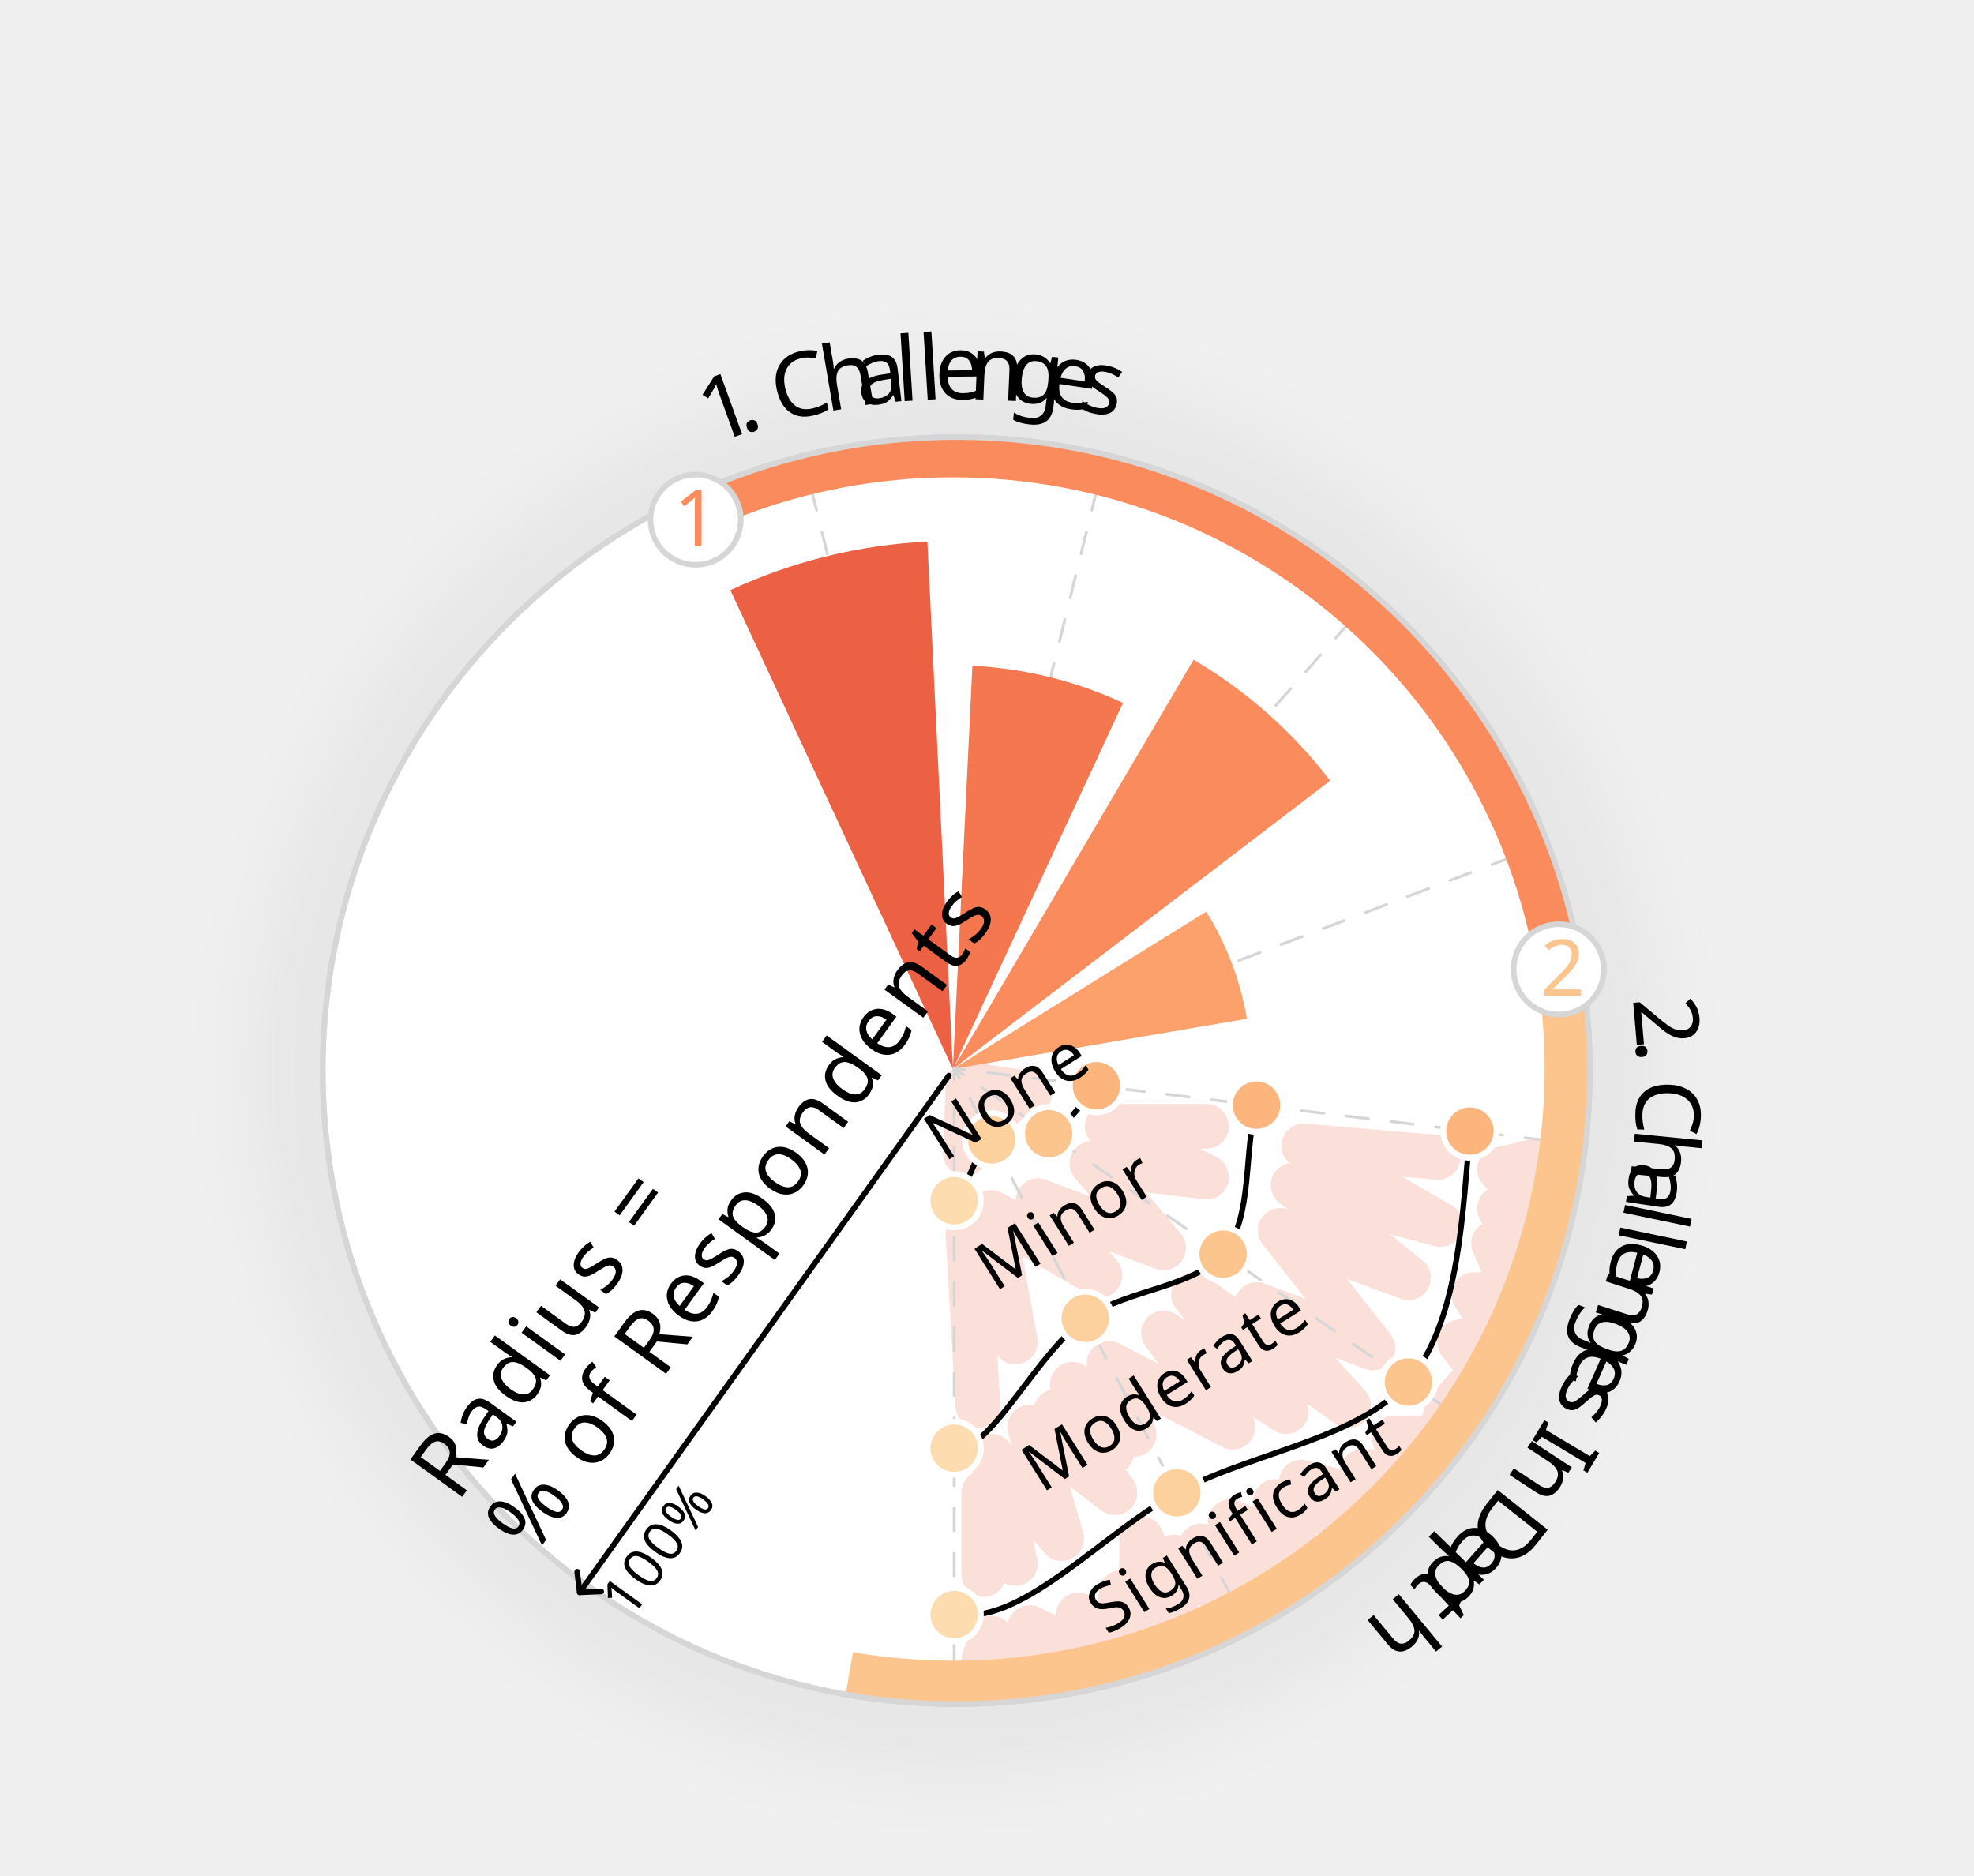
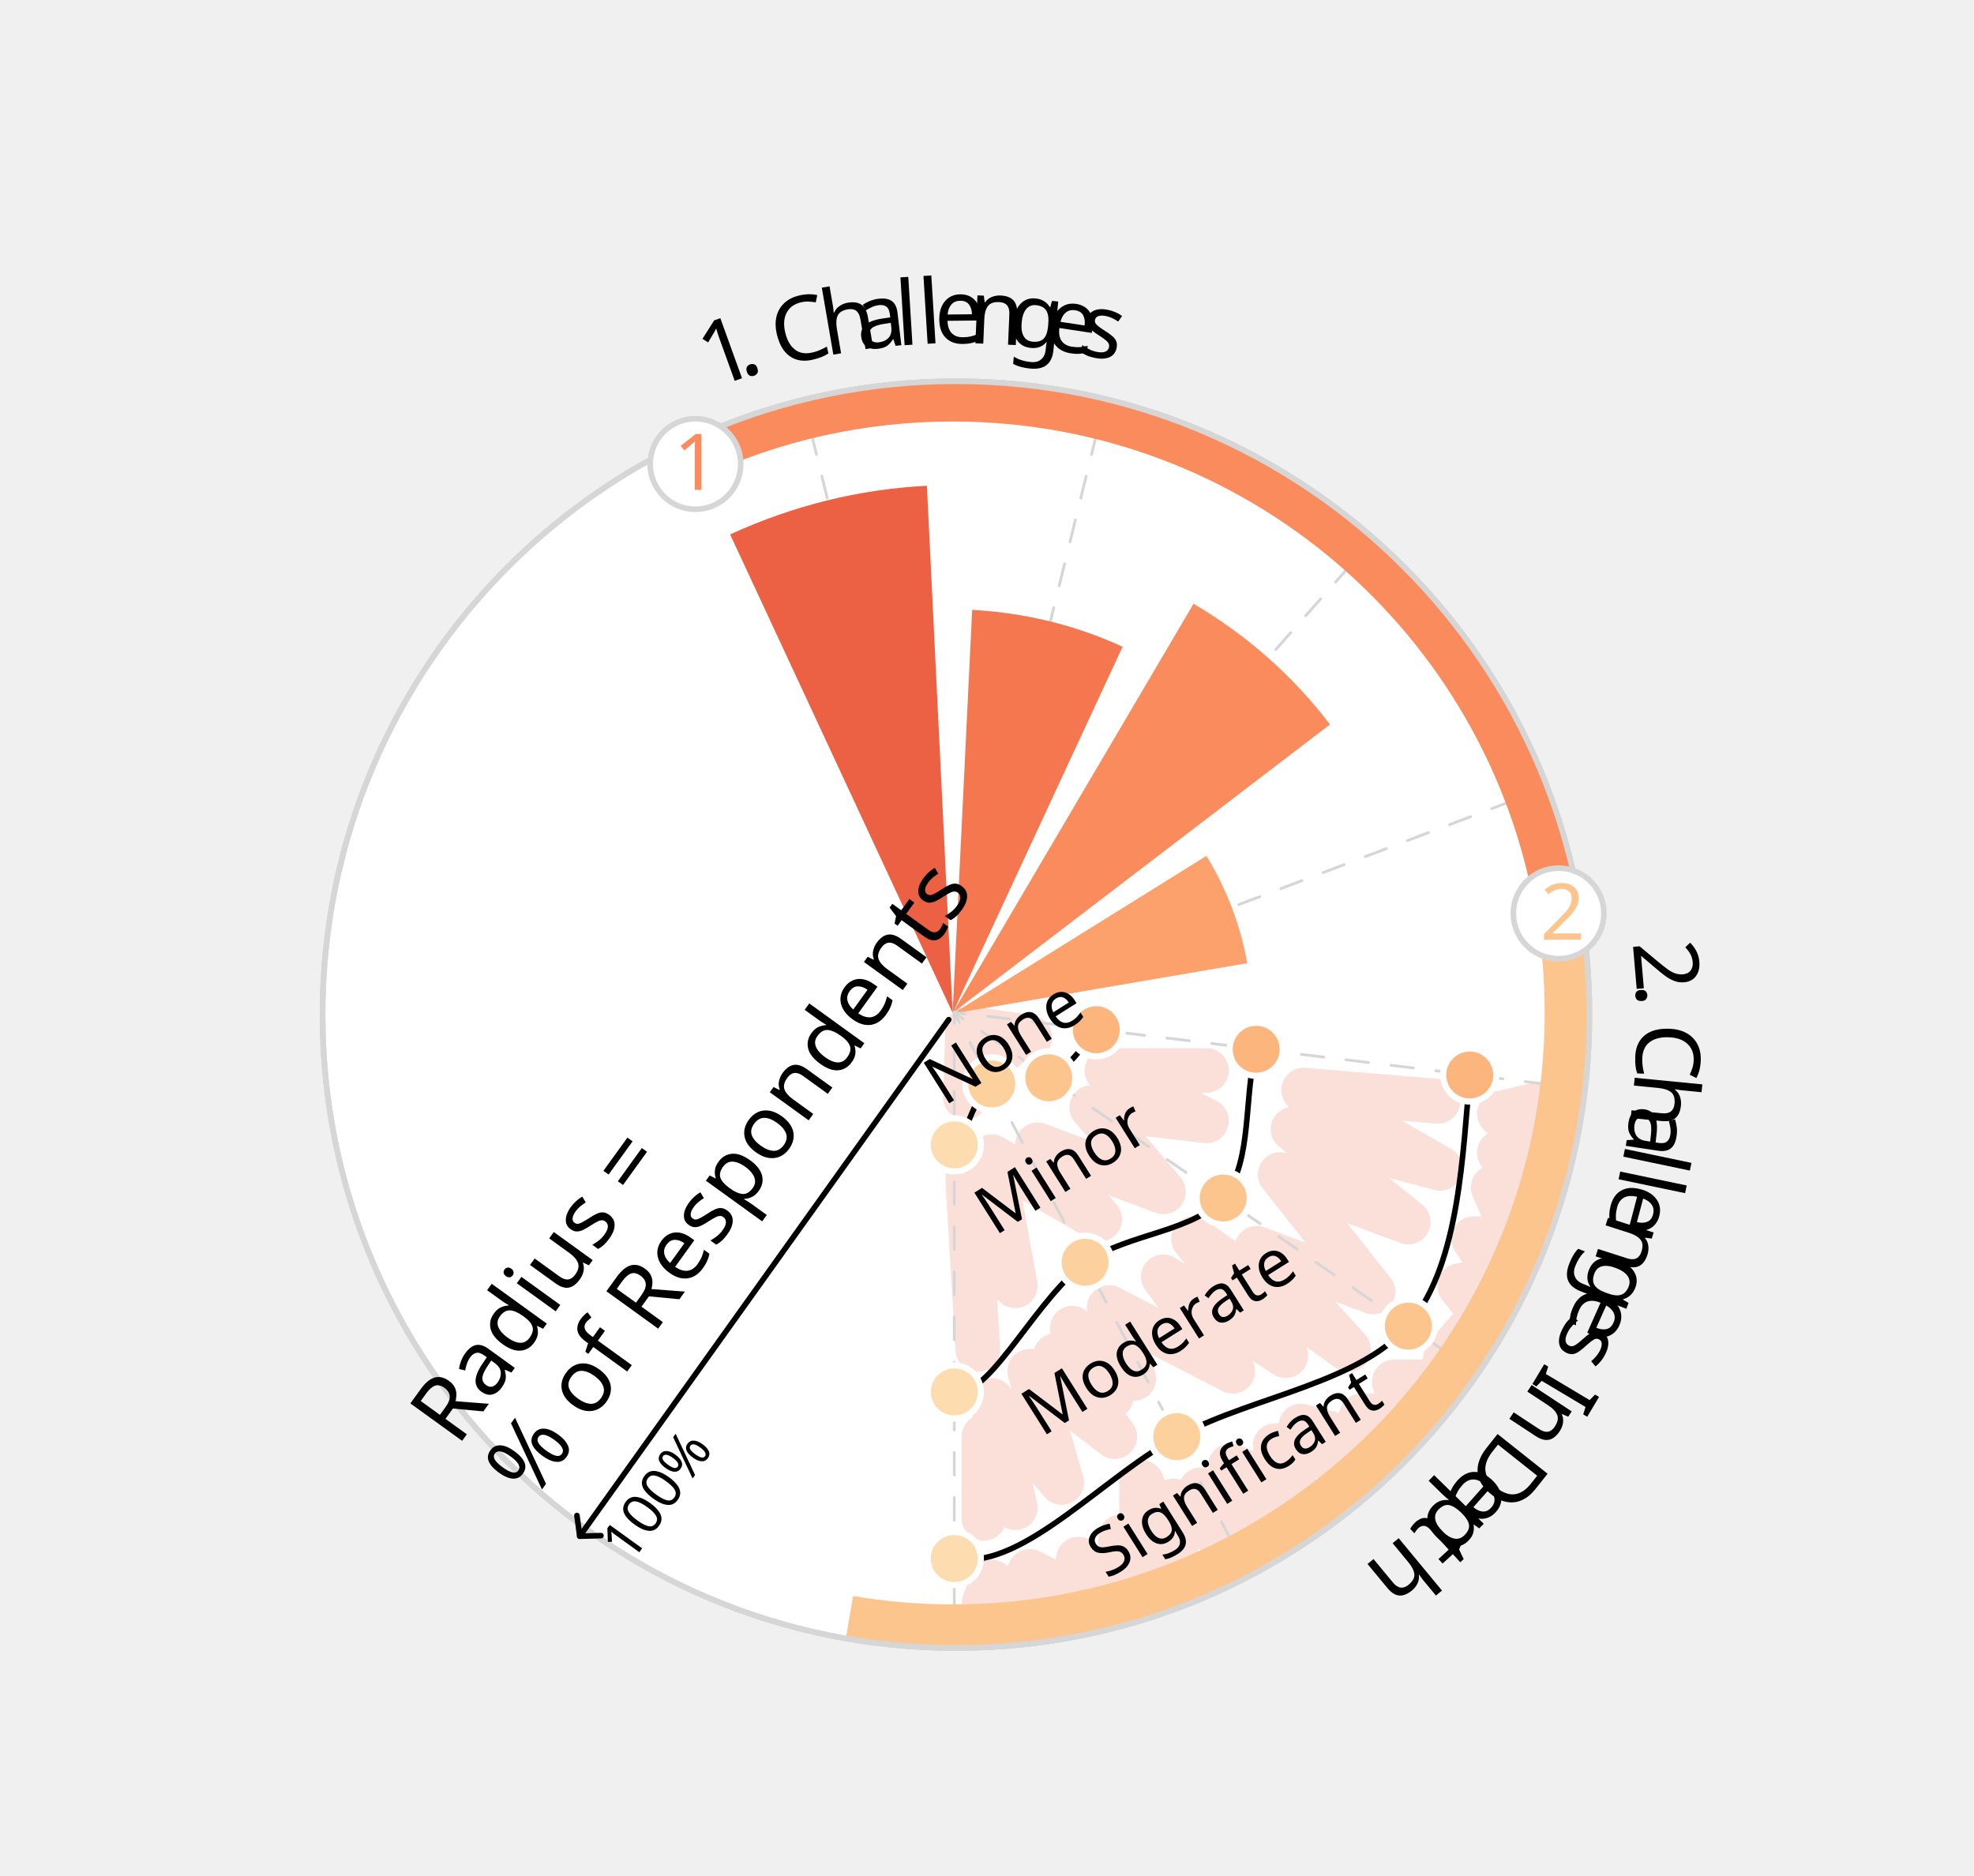
- <svg xmlns="http://www.w3.org/2000/svg" id="Variable-2" viewBox="0 0 353.071 335.495">
-   <defs>
-     <style>.cls-1,.cls-2,.cls-3,.cls-4,.cls-5,.cls-6,.cls-7,.cls-8,.cls-9{stroke-width:0px;}.cls-1,.cls-10{fill:#fa8b5c;}.cls-11,.cls-12,.cls-13,.cls-14,.cls-15,.cls-16,.cls-17,.cls-18{fill:none;}.cls-11,.cls-12,.cls-14,.cls-15,.cls-18{stroke-linecap:round;stroke-linejoin:round;}.cls-11,.cls-13{stroke:#000;}.cls-19,.cls-20,.cls-21,.cls-22,.cls-10,.cls-23,.cls-24{font-family:PatrickHandSC-Regular, 'Patrick Hand SC';}.cls-19,.cls-20,.cls-21,.cls-22,.cls-23{fill:#000;}.cls-19,.cls-20,.cls-22{font-size:16px;}.cls-19,.cls-23{letter-spacing:.03em;}.cls-12,.cls-25,.cls-14,.cls-15,.cls-16,.cls-17{stroke:#d6d6d6;}.cls-12,.cls-14,.cls-15{stroke-width:.5px;}.cls-20{letter-spacing:.03em;}.cls-21{font-size:10px;letter-spacing:.03em;}.cls-2{fill:#ec6143;}.cls-3{fill:#fddcaf;}.cls-4{fill:#fca16c;}.cls-5{fill:#fdb57e;}.cls-10,.cls-24{font-size:14px;letter-spacing:.03em;}.cls-6,.cls-24{fill:#fdc58e;}.cls-23{font-size:12px;}.cls-7{fill:#fdd19e;}.cls-25,.cls-13,.cls-16,.cls-17{stroke-miterlimit:10;}.cls-25,.cls-8{fill:#fff;}.cls-26{opacity:.4;}.cls-14{stroke-dasharray:0 0 4.035 4.035;}.cls-15{stroke-dasharray:0 0 4.035 4.035;}.cls-16{filter:url(#drop-shadow-1);}.cls-9{fill:#f4774f;}.cls-18{opacity:.5;stroke:#ec6143;stroke-width:8px;}</style>
-     <filter id="drop-shadow-1" filterUnits="userSpaceOnUse">
-       <feOffset dx="0" dy="0" />
-       <feGaussianBlur result="blur" stdDeviation="10" />
-       <feFlood flood-color="#000" flood-opacity="1" />
-       <feComposite in2="blur" operator="in" />
-       <feComposite in="SourceGraphic" />
-     </filter>
-   </defs>
+ <svg xmlns="http://www.w3.org/2000/svg" version="1.1" id="Variable-2" x="0px" y="0px" viewBox="0 0 353.1 335.5" style="enable-background:new 0 0 353.1 335.5;" xml:space="preserve">
+   <style type="text/css">
+ 	.st0{fill:none;stroke:#D6D6D6;stroke-miterlimit:10;}
+ 	.st1{fill:#FFFFFF;stroke:#D6D6D6;stroke-miterlimit:10;}
+ 	.st2{opacity:0.4;}
+ 	.st3{opacity:0.5;fill:none;stroke:#EC6143;stroke-width:8;stroke-linecap:round;stroke-linejoin:round;enable-background:new    ;}
+ 	.st4{font-family:'PatrickHandSC-Regular';}
+ 	.st5{font-size:16px;}
+ 	.st6{fill:none;stroke:#D6D6D6;stroke-width:0.5;stroke-linecap:round;stroke-linejoin:round;}
+ 	.st7{fill:none;stroke:#D6D6D6;stroke-width:0.5;stroke-linecap:round;stroke-linejoin:round;stroke-dasharray:0,0,4.035,4.035;}
+ 	.st8{fill:#EC6143;}
+ 	.st9{fill:#F4774F;}
+ 	.st10{fill:#FA8B5C;}
+ 	.st11{fill:#FCA16C;}
+ 	.st12{fill:none;stroke:#000000;stroke-miterlimit:10;}
+ 	.st13{fill:#FFFFFF;}
+ 	.st14{fill:#FDB57E;}
+ 	.st15{fill:#FDC58E;}
+ 	.st16{fill:#FDD19E;}
+ 	.st17{fill:#FDDCAF;}
+ 	.st18{font-size:14px;}
+ 	.st19{font-size:12px;}
+ 	.st20{font-size:10px;}
+ 	.st21{fill:none;stroke:#000000;stroke-linecap:round;stroke-linejoin:round;}
+ </style>
  <g id="Bottom">
-     <circle class="cls-16" cx="171.042" cy="191.495" r="113.318" />
-     <circle class="cls-25" cx="171.042" cy="191.495" r="113.318" />
+     <circle class="st0" cx="171" cy="181.5" r="113.3" />
+     <circle class="st1" cx="171" cy="181.5" r="113.3" />
  </g>
-   <g id="Fill_In" class="cls-26">
-     <polyline class="cls-18" points="257.212 207.021 233.184 204.976 257.61 219.025 231.298 212 251.916 228.557 228.975 220.084 245.561 241.099 224.796 233.333 241.203 251.439 213.47 231.566 230.034 252.498 208.114 238.426 220.501 255.278 198.355 243.876 202.835 256.589 191.803 247.591 198.804 259.816 188.821 252.498 199.414 267.01 184.181 255.278 189.881 275.207 177.367 260.495 181.604 279.662 175.962 267.01 175.962 281.62" />
-     <polyline class="cls-18" points="215.793 201.47 198.044 201.47 215.793 210.54 195.301 208.123 208.114 223.199 185.648 214.776 196.73 228.112 177.367 216.868 181.604 240.04 173.13 220.755 174.903 251.439" />
-     <polyline class="cls-18" points="184.181 195.623 175.143 194.209 179.894 197.489 173.13 194.209 172.678 206.347" />
-     <polyline class="cls-18" points="275.003 207.615 268.202 209.183 275.003 216.161 268.202 216.161 271.603 222.38 267.143 222.38 271.073 231.566 263.616 231.566 268.202 238.426 261.054 240.04 265.066 245.183 258.67 252.498 257.61 257.203 249.384 257.203 251.916 263.274 243.549 263.274 246.62 268.679 232.738 265.125 239.685 271.248 228.086 268.592 232.233 277.136 220.057 272.188 226.726 283.504 214.785 276.543 218.766 285.389 209.944 278.513 210.497 291.125 204.176 275.243 204.176 294.095 200.53 284.867 199.414 297.49 192.862 288.896 191.803 294.888 184.181 291.125 181.604 296.461 177.367 293.036 175.962 296.904" />
+   <g id="Fill_In" class="st2">
+     <polyline class="st3" points="257.2,197 233.2,195 257.6,209 231.3,202 251.9,218.6 229,210.1 245.6,231.1 224.8,223.3    241.2,241.4 213.5,221.6 230,242.5 208.1,228.4 220.5,245.3 198.4,233.9 202.8,246.6 191.8,237.6 198.8,249.8 188.8,242.5    199.4,257 184.2,245.3 189.9,265.2 177.4,250.5 181.6,269.7 176,257 176,271.6  " />
+     <polyline class="st3" points="215.8,191.5 198,191.5 215.8,200.5 195.3,198.1 208.1,213.2 185.6,204.8 196.7,218.1 177.4,206.9    181.6,230 173.1,210.8 174.9,241.4  " />
+     <polyline class="st3" points="184.2,185.6 175.1,184.2 179.9,187.5 173.1,184.2 172.7,196.3  " />
+     <polyline class="st3" points="275,197.6 268.2,199.2 275,206.2 268.2,206.2 271.6,212.4 267.1,212.4 271.1,221.6 263.6,221.6    268.2,228.4 261.1,230 265.1,235.2 258.7,242.5 257.6,247.2 249.4,247.2 251.9,253.3 243.5,253.3 246.6,258.7 232.7,255.1    239.7,261.2 228.1,258.6 232.2,267.1 220.1,262.2 226.7,273.5 214.8,266.5 218.8,275.4 209.9,268.5 210.5,281.1 204.2,265.2    204.2,284.1 200.5,274.9 199.4,287.5 192.9,278.9 191.8,284.9 184.2,281.1 181.6,286.5 177.4,283 176,286.9  " />
  </g>
  <g id="_1_Group">
-     <text class="cls-22" transform="translate(51.5928 173.2845) rotate(-79.9402)">
-       <tspan x="0" y="0"> </tspan>
-     </text>
-     <text class="cls-22" transform="translate(52.221 169.7361) rotate(-78.2452)">
-       <tspan x="0" y="0"> </tspan>
-     </text>
-     <text class="cls-22" transform="translate(52.955 166.2051) rotate(-76.5464)">
-       <tspan x="0" y="0"> </tspan>
-     </text>
-     <text class="cls-22" transform="translate(53.7885 162.7149) rotate(-74.8542)">
-       <tspan x="0" y="0"> </tspan>
-     </text>
-     <text class="cls-22" transform="translate(54.7324 159.2244) rotate(-73.1471)">
-       <tspan x="0" y="0"> </tspan>
-     </text>
-     <text class="cls-22" transform="translate(55.7744 155.7799) rotate(-71.4453)">
-       <tspan x="0" y="0"> </tspan>
-     </text>
-     <text class="cls-22" transform="translate(56.9202 152.3614) rotate(-69.7386)">
-       <tspan x="0" y="0"> </tspan>
-     </text>
-     <text class="cls-22" transform="translate(58.1617 148.9938) rotate(-68.0376)">
-       <tspan x="0" y="0"> </tspan>
-     </text>
-     <text class="cls-22" transform="translate(59.5147 145.6357) rotate(-66.3198)">
-       <tspan x="0" y="0"> </tspan>
-     </text>
-     <text class="cls-22" transform="translate(60.9522 142.3536) rotate(-64.6164)">
-       <tspan x="0" y="0"> </tspan>
-     </text>
-     <text class="cls-22" transform="translate(62.5012 139.0863) rotate(-62.8983)">
-       <tspan x="0" y="0"> </tspan>
-     </text>
-     <text class="cls-22" transform="translate(64.1424 135.8785) rotate(-61.184)">
-       <tspan x="0" y="0"> </tspan>
-     </text>
-     <text class="cls-22" transform="translate(65.8849 132.7111) rotate(-59.4641)">
-       <tspan x="0" y="0"> </tspan>
-     </text>
-     <text class="cls-22" transform="translate(67.7147 129.6051) rotate(-57.7493)">
-       <tspan x="0" y="0"> </tspan>
-     </text>
-     <text class="cls-22" transform="translate(69.633 126.5648) rotate(-56.0402)">
-       <tspan x="0" y="0"> </tspan>
-     </text>
-     <text class="cls-22" transform="translate(71.6482 123.569) rotate(-54.3257)">
-       <tspan x="0" y="0"> </tspan>
-     </text>
-     <text class="cls-22" transform="translate(73.7492 120.6426) rotate(-52.6179)">
-       <tspan x="0" y="0"> </tspan>
-     </text>
-     <text class="cls-22" transform="translate(75.916 117.8018) rotate(-50.9292)">
-       <tspan x="0" y="0"> </tspan>
-     </text>
-     <text class="cls-22" transform="translate(78.193 114.9943) rotate(-49.2252)">
-       <tspan x="0" y="0"> </tspan>
-     </text>
-     <text class="cls-22" transform="translate(80.5508 112.2597) rotate(-47.5285)">
-       <tspan x="0" y="0"> </tspan>
-     </text>
-     <text class="cls-22" transform="translate(82.9863 109.5982) rotate(-45.8419)">
-       <tspan x="0" y="0"> </tspan>
-     </text>
-     <text class="cls-22" transform="translate(85.4974 107.0105) rotate(-44.1647)">
-       <tspan x="0" y="0"> </tspan>
-     </text>
-     <text class="cls-22" transform="translate(88.0553 104.5085) rotate(-42.123)">
-       <tspan x="0" y="0"> </tspan>
-     </text>
-     <text class="cls-22" transform="translate(90.7264 102.0746) rotate(-40.8296)">
-       <tspan x="0" y="0"> </tspan>
-     </text>
-     <text class="cls-22" transform="translate(93.4607 99.7099) rotate(-39.141)">
-       <tspan x="0" y="0"> </tspan>
-     </text>
-     <text class="cls-22" transform="translate(96.2467 97.44) rotate(-37.4553)">
-       <tspan x="0" y="0"> </tspan>
-     </text>
-     <text class="cls-22" transform="translate(99.1024 95.2519) rotate(-35.7614)">
-       <tspan x="0" y="0"> </tspan>
-     </text>
-     <text class="cls-22" transform="translate(102.0443 93.1317) rotate(-34.0481)">
-       <tspan x="0" y="0"> </tspan>
-     </text>
-     <text class="cls-22" transform="translate(105.034 91.1111) rotate(-32.3386)">
-       <tspan x="0" y="0"> </tspan>
-     </text>
-     <text class="cls-22" transform="translate(108.0677 89.1884) rotate(-30.635)">
-       <tspan x="0" y="0"> </tspan>
-     </text>
-     <text class="cls-22" transform="translate(111.1644 87.3525) rotate(-28.9241)">
-       <tspan x="0" y="0"> </tspan>
-     </text>
-     <text class="cls-22" transform="translate(114.3025 85.6169) rotate(-27.2187)">
-       <tspan x="0" y="0"> </tspan>
-     </text>
-     <text class="cls-22" transform="translate(117.5212 83.9611) rotate(-25.4971)">
-       <tspan x="0" y="0"> </tspan>
-     </text>
-     <text class="cls-22" transform="translate(120.7767 82.4072) rotate(-23.7801)">
-       <tspan x="0" y="0"> </tspan>
-     </text>
-     <text class="cls-22" transform="translate(124.067 80.9557) rotate(-22.0703)">
-       <tspan x="0" y="0"> </tspan>
-     </text>
-     <text class="cls-22" transform="translate(127.381 79.5877) rotate(-19.8615)">
-       <tspan x="0" y="0">1</tspan>
-     </text>
-     <text class="cls-22" transform="translate(132.7588 77.6668) rotate(-17.7182)">
-       <tspan x="0" y="0">.</tspan>
-     </text>
-     <text class="cls-22" transform="translate(135.9435 76.6455) rotate(-16.0712)">
-       <tspan x="0" y="0"> </tspan>
-     </text>
-     <text class="cls-22" transform="translate(139.325 75.6019) rotate(-13.1956)">
-       <tspan x="0" y="0">C</tspan>
-     </text>
-     <text class="cls-22" transform="translate(147.7246 73.6699) rotate(-9.7621)">
-       <tspan x="0" y="0">h</tspan>
-     </text>
-     <text class="cls-22" transform="translate(153.5925 72.6436) rotate(-6.7323)">
-       <tspan x="0" y="0">a</tspan>
-     </text>
-     <text class="cls-22" transform="translate(160.4544 71.8326) rotate(-3.5199)">
-       <tspan x="0" y="0">ll</tspan>
-     </text>
-     <text class="cls-22" transform="translate(167.179 71.4253) rotate(-.5498)">
-       <tspan x="0" y="0">e</tspan>
-     </text>
-     <text class="cls-22" transform="translate(173.1168 71.352) rotate(2.46)">
-       <tspan x="0" y="0">n</tspan>
-     </text>
-     <text class="cls-22" transform="translate(180.007 71.648) rotate(5.6211)">
-       <tspan x="0" y="0">g</tspan>
-     </text>
-     <text class="cls-22" transform="translate(186.5809 72.3008) rotate(8.5712)">
-       <tspan x="0" y="0">e</tspan>
-     </text>
-     <text class="cls-22" transform="translate(192.4652 73.1797) rotate(11.4439)">
-       <tspan x="0" y="0">s</tspan>
-     </text>
-     <text class="cls-22" transform="translate(198.6264 74.4533) rotate(13.7665)">
-       <tspan x="0" y="0"> </tspan>
-     </text>
+     <text transform="matrix(0.9405 -0.3397 0.3397 0.9405 127.381 69.5877)" class="st4 st5">1</text>
+     <text transform="matrix(0.9526 -0.3043 0.3043 0.9526 132.7588 67.6669)" class="st4 st5">.</text>
+     <text transform="matrix(0.9736 -0.2283 0.2283 0.9736 139.325 65.6019)" class="st4 st5">C</text>
+     <text transform="matrix(0.9855 -0.1696 0.1696 0.9855 147.7246 63.6699)" class="st4 st5">h</text>
+     <text transform="matrix(0.9931 -0.1172 0.1172 0.9931 153.5925 62.6436)" class="st4 st5">a</text>
+     <text transform="matrix(0.9981 -6.139521e-02 6.139521e-02 0.9981 160.4544 61.8326)" class="st4 st5">ll</text>
+     <text transform="matrix(1 -9.595673e-03 9.595673e-03 1 167.179 61.4253)" class="st4 st5">e</text>
+     <text transform="matrix(0.9991 4.292191e-02 -4.292191e-02 0.9991 173.1168 61.352)" class="st4 st5">n</text>
+     <text transform="matrix(0.9952 9.794940e-02 -9.794940e-02 0.9952 180.007 61.648)" class="st4 st5">g</text>
+     <text transform="matrix(0.9888 0.149 -0.149 0.9888 186.5809 62.3007)" class="st4 st5">e</text>
+     <text transform="matrix(0.9801 0.1984 -0.1984 0.9801 192.4652 63.1798)" class="st4 st5">s</text>
    <g id="_1._Axes">
-       <line class="cls-12" x1="170.666" y1="191.12" x2="170.188" y2="189.178" />
-       <line class="cls-15" x1="169.222" y1="185.26" x2="144.599" y2="85.36" />
-       <line class="cls-12" x1="144.116" y1="83.401" x2="143.637" y2="81.459" />
-       <line class="cls-12" x1="170.666" y1="191.12" x2="171.145" y2="189.178" />
-       <line class="cls-15" x1="172.111" y1="185.26" x2="196.734" y2="85.36" />
-       <line class="cls-12" x1="197.217" y1="83.401" x2="197.695" y2="81.459" />
-       <line class="cls-12" x1="170.666" y1="191.12" x2="171.993" y2="189.623" />
-       <line class="cls-14" x1="174.668" y1="186.602" x2="242.897" y2="109.588" />
-       <line class="cls-12" x1="244.235" y1="108.078" x2="245.561" y2="106.581" />
-       <line class="cls-12" x1="170.666" y1="191.12" x2="172.536" y2="190.41" />
-       <line class="cls-15" x1="176.309" y1="188.98" x2="272.513" y2="152.494" />
-       <line class="cls-12" x1="274.399" y1="151.779" x2="276.269" y2="151.07" />
+       <line class="st6" x1="170.7" y1="181.1" x2="170.2" y2="179.2" />
+       <line class="st7" x1="169.2" y1="175.3" x2="144.6" y2="75.4" />
+       <line class="st6" x1="144.1" y1="73.4" x2="143.6" y2="71.5" />
+       <line class="st6" x1="170.7" y1="181.1" x2="171.1" y2="179.2" />
+       <line class="st7" x1="172.1" y1="175.3" x2="196.7" y2="75.4" />
+       <line class="st6" x1="197.2" y1="73.4" x2="197.7" y2="71.5" />
+       <line class="st6" x1="170.7" y1="181.1" x2="172" y2="179.6" />
+       <line class="st7" x1="174.7" y1="176.6" x2="242.9" y2="99.6" />
+       <line class="st6" x1="244.2" y1="98.1" x2="245.6" y2="96.6" />
+       <line class="st6" x1="170.7" y1="181.1" x2="172.5" y2="180.4" />
+       <line class="st7" x1="176.3" y1="179" x2="272.5" y2="142.5" />
+       <line class="st6" x1="274.4" y1="141.8" x2="276.3" y2="141.1" />
    </g>
    <g id="_1._Bars">
-       <path class="cls-2" d="M130.634,105.559c11.074-5.146,23.041-8.095,35.238-8.685l4.563,94.338-39.801-85.653Z" />
-       <path class="cls-9" d="M173.923,119.093c9.324.451,18.472,2.706,26.938,6.64l-30.426,65.479,3.488-72.119Z" />
-       <path class="cls-1" d="M213.49,118.006c9.465,5.567,17.76,12.916,24.427,21.641l-67.482,51.565,43.055-73.206Z" />
-       <path class="cls-4" d="M215.755,163.062c3.64,5.859,6.109,12.369,7.27,19.168l-52.59,8.982,45.32-28.15Z" />
+       <path class="st8" d="M130.6,95.6c11.1-5.1,23-8.1,35.2-8.7l4.6,94.3L130.6,95.6L130.6,95.6z" />
+       <path class="st9" d="M173.9,109.1c9.3,0.5,18.5,2.7,26.9,6.6l-30.4,65.5L173.9,109.1L173.9,109.1z" />
+       <path class="st10" d="M213.5,108c9.5,5.6,17.8,12.9,24.4,21.6l-67.5,51.6L213.5,108L213.5,108z" />
+       <path class="st11" d="M215.8,153.1c3.6,5.9,6.1,12.4,7.3,19.2l-52.6,9L215.8,153.1z" />
    </g>
-     <path id="_1_color" class="cls-1" d="M170.435,85.377c52.377,0,95.86,38.05,104.333,88.015l7.921-1.353c-9.226-53.313-55.699-93.862-111.648-93.862-17.172,0-33.447,3.827-48.031,10.662l2.893,6.343c13.537-6.288,28.623-9.805,44.532-9.805Z" />
+     <path id="_1_color" class="st10" d="M170.4,75.4c52.4,0,95.9,38.1,104.3,88l7.9-1.4C273.5,108.7,227,68.2,171,68.2   c-17.2,0-33.4,3.8-48,10.7l2.9,6.3C139.4,78.9,154.5,75.4,170.4,75.4L170.4,75.4z" />
  </g>
  <g id="_2_Group">
-     <text class="cls-22" transform="translate(220.4183 81.7011) rotate(24.6316)">
-       <tspan x="0" y="0"> </tspan>
-     </text>
-     <text class="cls-22" transform="translate(223.6945 83.2017) rotate(26.3266)">
-       <tspan x="0" y="0"> </tspan>
-     </text>
-     <text class="cls-22" transform="translate(226.9273 84.8006) rotate(28.0254)">
-       <tspan x="0" y="0"> </tspan>
-     </text>
-     <text class="cls-22" transform="translate(230.0955 86.4852) rotate(29.7176)">
-       <tspan x="0" y="0"> </tspan>
-     </text>
-     <text class="cls-22" transform="translate(233.2363 88.277) rotate(31.4248)">
-       <tspan x="0" y="0"> </tspan>
-     </text>
-     <text class="cls-22" transform="translate(236.3079 90.1521) rotate(33.1265)">
-       <tspan x="0" y="0"> </tspan>
-     </text>
-     <text class="cls-22" transform="translate(239.3281 92.1209) rotate(34.8325)">
-       <tspan x="0" y="0"> </tspan>
-     </text>
-     <text class="cls-22" transform="translate(242.2742 94.1703) rotate(36.5343)">
-       <tspan x="0" y="0"> </tspan>
-     </text>
-     <text class="cls-22" transform="translate(245.1839 96.3245) rotate(38.2521)">
-       <tspan x="0" y="0"> </tspan>
-     </text>
-     <text class="cls-22" transform="translate(247.9996 98.541) rotate(39.9548)">
-       <tspan x="0" y="0"> </tspan>
-     </text>
-     <text class="cls-22" transform="translate(250.7713 100.8627) rotate(41.6737)">
-       <tspan x="0" y="0"> </tspan>
-     </text>
-     <text class="cls-22" transform="translate(253.4638 103.2577) rotate(43.3872)">
-       <tspan x="0" y="0"> </tspan>
-     </text>
-     <text class="cls-22" transform="translate(256.0909 105.7409) rotate(45.1079)">
-       <tspan x="0" y="0"> </tspan>
-     </text>
-     <text class="cls-22" transform="translate(258.6359 108.2939) rotate(46.8227)">
-       <tspan x="0" y="0"> </tspan>
-     </text>
-     <text class="cls-22" transform="translate(261.0958 110.9154) rotate(48.5319)">
-       <tspan x="0" y="0"> </tspan>
-     </text>
-     <text class="cls-22" transform="translate(263.4883 113.6194) rotate(50.2464)">
-       <tspan x="0" y="0"> </tspan>
-     </text>
-     <text class="cls-22" transform="translate(265.792 116.389) rotate(51.9542)">
-       <tspan x="0" y="0"> </tspan>
-     </text>
-     <text class="cls-22" transform="translate(267.9962 119.2007) rotate(53.6428)">
-       <tspan x="0" y="0"> </tspan>
-     </text>
-     <text class="cls-22" transform="translate(270.1406 122.111) rotate(55.3469)">
-       <tspan x="0" y="0"> </tspan>
-     </text>
-     <text class="cls-22" transform="translate(272.194 125.0809) rotate(57.0436)">
-       <tspan x="0" y="0"> </tspan>
-     </text>
-     <text class="cls-22" transform="translate(274.1572 128.1076) rotate(58.7302)">
-       <tspan x="0" y="0"> </tspan>
-     </text>
-     <text class="cls-22" transform="translate(276.03 131.189) rotate(60.4073)">
-       <tspan x="0" y="0"> </tspan>
-     </text>
-     <text class="cls-22" transform="translate(277.8079 134.2941) rotate(62.4482)">
-       <tspan x="0" y="0"> </tspan>
-     </text>
-     <text class="cls-22" transform="translate(279.4916 137.4916) rotate(63.7416)">
-       <tspan x="0" y="0"> </tspan>
-     </text>
-     <text class="cls-22" transform="translate(281.0923 140.7329) rotate(65.4293)">
-       <tspan x="0" y="0"> </tspan>
-     </text>
-     <text class="cls-22" transform="translate(282.5883 144.0004) rotate(67.1159)">
-       <tspan x="0" y="0"> </tspan>
-     </text>
-     <text class="cls-22" transform="translate(283.9876 147.3147) rotate(68.8098)">
-       <tspan x="0" y="0"> </tspan>
-     </text>
-     <text class="cls-22" transform="translate(285.2995 150.6954) rotate(70.5231)">
-       <tspan x="0" y="0"> </tspan>
-     </text>
-     <text class="cls-22" transform="translate(286.5029 154.0972) rotate(72.2326)">
-       <tspan x="0" y="0"> </tspan>
-     </text>
-     <text class="cls-22" transform="translate(287.6006 157.5172) rotate(73.9362)">
-       <tspan x="0" y="0"> </tspan>
-     </text>
-     <text class="cls-22" transform="translate(288.5983 160.9761) rotate(75.6463)">
-       <tspan x="0" y="0"> </tspan>
-     </text>
-     <text class="cls-22" transform="translate(289.4886 164.4499) rotate(77.3525)">
-       <tspan x="0" y="0"> </tspan>
-     </text>
-     <text class="cls-22" transform="translate(290.2814 167.9817) rotate(79.0733)">
-       <tspan x="0" y="0"> </tspan>
-     </text>
-     <text class="cls-22" transform="translate(290.9663 171.5233) rotate(80.7903)">
-       <tspan x="0" y="0"> </tspan>
-     </text>
-     <text class="cls-22" transform="translate(291.5441 175.0725) rotate(82.5001)">
-       <tspan x="0" y="0"> </tspan>
-     </text>
-     <text class="cls-22" transform="translate(292.0554 178.6136) rotate(85.1039)">
-       <tspan x="0" y="0">2</tspan>
-     </text>
-     <text class="cls-22" transform="translate(292.6425 185.9664) rotate(87.639)">
-       <tspan x="0" y="0">.</tspan>
-     </text>
-     <text class="cls-22" transform="translate(292.7834 189.2815) rotate(89.272)">
-       <tspan x="0" y="0"> </tspan>
-     </text>
-     <text class="cls-22" transform="translate(292.8947 192.837) rotate(92.1543)">
-       <tspan x="0" y="0">C</tspan>
-     </text>
-     <text class="cls-22" transform="translate(292.5355 201.4435) rotate(95.5831)">
-       <tspan x="0" y="0">h</tspan>
-     </text>
-     <text class="cls-22" transform="translate(291.9726 207.3709) rotate(98.6105)">
-       <tspan x="0" y="0">a</tspan>
-     </text>
-     <text class="cls-22" transform="translate(290.9386 214.2012) rotate(101.8204)">
-       <tspan x="0" y="0">ll</tspan>
-     </text>
-     <text class="cls-22" transform="translate(289.553 220.793) rotate(104.7897)">
-       <tspan x="0" y="0">e</tspan>
-     </text>
-     <text class="cls-22" transform="translate(288.0475 226.5598) rotate(107.8098)">
-       <tspan x="0" y="0">n</tspan>
-     </text>
-     <text class="cls-22" transform="translate(285.9365 233.1272) rotate(110.9714)">
-       <tspan x="0" y="0">g</tspan>
-     </text>
-     <text class="cls-22" transform="translate(283.5751 239.274) rotate(113.9137)">
-       <tspan x="0" y="0">e</tspan>
-     </text>
-     <text class="cls-22" transform="translate(281.1692 244.7183) rotate(116.7881)">
-       <tspan x="0" y="0">s</tspan>
-     </text>
-     <text class="cls-22" transform="translate(278.3102 250.3247) rotate(119.1135)">
-       <tspan x="0" y="0"> </tspan>
-     </text>
-     <text class="cls-22" transform="translate(276.5509 253.4877) rotate(120.8402)">
-       <tspan x="0" y="0">I</tspan>
-     </text>
-     <text class="cls-22" transform="translate(274.7217 256.6262) rotate(123.3324)">
-       <tspan x="0" y="0">n</tspan>
-     </text>
-     <text class="cls-22" transform="translate(270.8915 262.3882) rotate(125.8139)">
-       <tspan x="0" y="0"> </tspan>
-     </text>
-     <text class="cls-22" transform="translate(268.839 265.3138) rotate(128.4389)">
-       <tspan x="0" y="0">D</tspan>
-     </text>
-     <text class="cls-22" transform="translate(264.1779 271.1576) rotate(131.6297)">
-       <tspan x="0" y="0">e</tspan>
-     </text>
-     <text class="cls-22" transform="translate(260.2304 275.6016) rotate(134.4192)">
-       <tspan x="0" y="0">p</tspan>
-     </text>
-     <text class="cls-22" transform="translate(256.1865 279.7509) rotate(137.4029)">
-       <tspan x="0" y="0">t</tspan>
-     </text>
-     <text class="cls-22" transform="translate(251.2369 284.293) rotate(140.403)">
-       <tspan x="0" y="0">h</tspan>
-     </text>
+     <text transform="matrix(8.534916e-02 0.9964 -0.9964 8.534916e-02 292.0551 168.6136)" class="st4 st5">2</text>
+     <text transform="matrix(4.119556e-02 0.9992 -0.9992 4.119556e-02 292.6428 175.9664)" class="st4 st5">.</text>
+     <text transform="matrix(-3.759072e-02 0.9993 -0.9993 -3.759072e-02 292.8943 182.837)" class="st4 st5">C</text>
+     <text transform="matrix(-9.728933e-02 0.9953 -0.9953 -9.728933e-02 292.5359 191.4434)" class="st4 st5">h</text>
+     <text transform="matrix(-0.1497 0.9887 -0.9887 -0.1497 291.972 197.3709)" class="st4 st5">a</text>
+     <text transform="matrix(-0.2048 0.9788 -0.9788 -0.2048 290.939 204.2012)" class="st4 st5">ll</text>
+     <text transform="matrix(-0.2553 0.9669 -0.9669 -0.2553 289.5531 210.7931)" class="st4 st5">e</text>
+     <text transform="matrix(-0.3059 0.9521 -0.9521 -0.3059 288.0481 216.5597)" class="st4 st5">n</text>
+     <text transform="matrix(-0.3579 0.9338 -0.9338 -0.3579 285.9356 223.1273)" class="st4 st5">g</text>
+     <text transform="matrix(-0.4054 0.9142 -0.9142 -0.4054 283.5742 229.2738)" class="st4 st5">e</text>
+     <text transform="matrix(-0.4507 0.8927 -0.8927 -0.4507 281.1687 234.7184)" class="st4 st5">s</text>
+     <text transform="matrix(-0.5126 0.8586 -0.8586 -0.5126 276.5506 243.4879)" class="st4 st5">I</text>
+     <text transform="matrix(-0.5495 0.8355 -0.8355 -0.5495 274.7209 246.6262)" class="st4 st5">n</text>
+     <text transform="matrix(-0.6217 0.7833 -0.7833 -0.6217 268.8398 255.3139)" class="st4 st5">D</text>
+     <text transform="matrix(-0.6643 0.7475 -0.7475 -0.6643 264.1784 261.1577)" class="st4 st5">e</text>
+     <text transform="matrix(-0.6999 0.7142 -0.7142 -0.6999 260.231 265.602)" class="st4 st5">p</text>
+     <text transform="matrix(-0.7361 0.6768 -0.6768 -0.7361 256.1868 269.7508)" class="st4 st5">t</text>
+     <text transform="matrix(-0.7705 0.6374 -0.6374 -0.7705 251.2371 274.2929)" class="st4 st5">h</text>
    <g id="_2._Axes">
-       <line class="cls-12" x1="170.666" y1="191.12" x2="172.652" y2="191.361" />
-       <line class="cls-15" x1="176.657" y1="191.847" x2="278.797" y2="204.249" />
-       <line class="cls-12" x1="280.8" y1="204.492" x2="282.785" y2="204.733" />
-       <line class="cls-12" x1="170.666" y1="191.12" x2="172.312" y2="192.256" />
-       <line class="cls-15" x1="175.633" y1="194.548" x2="260.31" y2="252.996" />
-       <line class="cls-12" x1="261.97" y1="254.142" x2="263.616" y2="255.278" />
-       <line class="cls-12" x1="170.666" y1="191.12" x2="171.596" y2="192.891" />
-       <line class="cls-15" x1="173.471" y1="196.463" x2="221.286" y2="287.568" />
-       <line class="cls-12" x1="222.224" y1="289.354" x2="223.153" y2="291.125" />
-       <line class="cls-12" x1="170.666" y1="191.12" x2="170.666" y2="193.12" />
-       <line class="cls-15" x1="170.666" y1="197.155" x2="170.666" y2="300.045" />
-       <line class="cls-12" x1="170.666" y1="302.062" x2="170.666" y2="304.062" />
+       <line class="st6" x1="170.7" y1="181.1" x2="172.7" y2="181.4" />
+       <line class="st7" x1="176.7" y1="181.8" x2="278.8" y2="194.2" />
+       <line class="st6" x1="280.8" y1="194.5" x2="282.8" y2="194.7" />
+       <line class="st6" x1="170.7" y1="181.1" x2="172.3" y2="182.3" />
+       <line class="st7" x1="175.6" y1="184.5" x2="260.3" y2="243" />
+       <line class="st6" x1="262" y1="244.1" x2="263.6" y2="245.3" />
+       <line class="st6" x1="170.7" y1="181.1" x2="171.6" y2="182.9" />
+       <line class="st7" x1="173.5" y1="186.5" x2="221.3" y2="277.6" />
+       <line class="st6" x1="222.2" y1="279.4" x2="223.2" y2="281.1" />
+       <line class="st6" x1="170.7" y1="181.1" x2="170.7" y2="183.1" />
+       <line class="st7" x1="170.7" y1="187.2" x2="170.7" y2="290" />
+       <line class="st6" x1="170.7" y1="292.1" x2="170.7" y2="294.1" />
    </g>
    <g id="_2._Lines">
-       <path class="cls-13" d="M263.006,201.47c-1.424,15.193-1.881,34.112-10.577,44.983-8.641,10.8-27.685,13.088-41.236,20.188-13.399,7.023-27.791,23.698-39.628,22.155" />
-       <path class="cls-13" d="M224.796,197.187c-2.409,8.755-.66,20.287-5.726,26.689-5.046,6.378-17.174,6.66-24.542,11.709-8.944,6.129-17.064,23.608-23.237,23.45" />
-       <path class="cls-13" d="M196.139,193.975c-2.349,3.209-5.002,7.077-8.466,8.654-2.935,1.338-7.518-.329-10.189,1.196-3.328,1.901-4.942,10.633-6.599,10.952" />
+       <path class="st12" d="M263,191.5c-1.4,15.2-1.9,34.1-10.6,45c-8.6,10.8-27.7,13.1-41.2,20.2c-13.4,7-27.8,23.7-39.6,22.2" />
+       <path class="st12" d="M224.8,187.2c-2.4,8.8-0.7,20.3-5.7,26.7c-5,6.4-17.2,6.7-24.5,11.7c-8.9,6.1-17.1,23.6-23.2,23.4" />
+       <path class="st12" d="M196.1,184c-2.3,3.2-5,7.1-8.5,8.7c-2.9,1.3-7.5-0.3-10.2,1.2c-3.3,1.9-4.9,10.6-6.6,11" />
    </g>
    <g id="_2._Circles">
-       <circle class="cls-8" cx="196.112" cy="194.209" r="5.295" />
-       <circle class="cls-5" cx="196.112" cy="194.209" r="4.236" />
-       <circle class="cls-8" cx="187.566" cy="202.785" r="5.295" />
-       <circle class="cls-6" cx="187.566" cy="202.785" r="4.236" />
-       <circle class="cls-8" cx="177.367" cy="203.886" r="5.295" />
-       <circle class="cls-7" cx="177.367" cy="203.886" r="4.236" />
-       <circle class="cls-8" cx="170.666" cy="214.776" r="5.295" />
-       <circle class="cls-3" cx="170.666" cy="214.776" r="4.236" />
-       <circle class="cls-8" cx="224.738" cy="197.685" r="5.295" />
-       <circle class="cls-5" cx="224.738" cy="197.685" r="4.236" />
-       <circle class="cls-8" cx="218.766" cy="224.321" r="5.295" />
-       <circle class="cls-6" cx="218.766" cy="224.321" r="4.236" />
-       <circle class="cls-8" cx="194.118" cy="235.803" r="5.295" />
-       <circle class="cls-7" cx="194.118" cy="235.803" r="4.236" />
-       <circle class="cls-8" cx="170.666" cy="259.038" r="5.295" />
-       <circle class="cls-3" cx="170.666" cy="259.038" r="4.236" />
-       <circle class="cls-8" cx="262.906" cy="202.32" r="5.295" />
-       <circle class="cls-5" cx="262.906" cy="202.32" r="4.236" />
-       <circle class="cls-8" cx="251.916" cy="247.202" r="5.295" />
-       <circle class="cls-6" cx="251.916" cy="247.202" r="4.236" />
-       <circle class="cls-8" cx="210.497" cy="267.01" r="5.295" />
-       <circle class="cls-7" cx="210.497" cy="267.01" r="4.236" />
-       <circle class="cls-8" cx="170.666" cy="288.8" r="5.295" />
-       <circle class="cls-3" cx="170.666" cy="288.8" r="4.236" />
+       <circle class="st13" cx="196.1" cy="184.2" r="5.3" />
+       <circle class="st14" cx="196.1" cy="184.2" r="4.2" />
+       <circle class="st13" cx="187.6" cy="192.8" r="5.3" />
+       <circle class="st15" cx="187.6" cy="192.8" r="4.2" />
+       <circle class="st13" cx="177.4" cy="193.9" r="5.3" />
+       <circle class="st16" cx="177.4" cy="193.9" r="4.2" />
+       <circle class="st13" cx="170.7" cy="204.8" r="5.3" />
+       <circle class="st17" cx="170.7" cy="204.8" r="4.2" />
+       <circle class="st13" cx="224.7" cy="187.7" r="5.3" />
+       <circle class="st14" cx="224.7" cy="187.7" r="4.2" />
+       <circle class="st13" cx="218.8" cy="214.3" r="5.3" />
+       <circle class="st15" cx="218.8" cy="214.3" r="4.2" />
+       <circle class="st13" cx="194.1" cy="225.8" r="5.3" />
+       <circle class="st16" cx="194.1" cy="225.8" r="4.2" />
+       <circle class="st13" cx="170.7" cy="249" r="5.3" />
+       <circle class="st17" cx="170.7" cy="249" r="4.2" />
+       <circle class="st13" cx="262.9" cy="192.3" r="5.3" />
+       <circle class="st14" cx="262.9" cy="192.3" r="4.2" />
+       <circle class="st13" cx="251.9" cy="237.2" r="5.3" />
+       <ellipse transform="matrix(0.1602 -0.9871 0.9871 0.1602 -22.5758 447.8702)" class="st15" cx="251.9" cy="237.2" rx="4.2" ry="4.2" />
+       <circle class="st13" cx="210.5" cy="257" r="5.3" />
+       <circle class="st16" cx="210.5" cy="257" r="4.2" />
+       <circle class="st13" cx="170.7" cy="278.8" r="5.3" />
+       <circle class="st17" cx="170.7" cy="278.8" r="4.2" />
    </g>
-     <path id="_2_color" class="cls-6" d="M282.689,172.039l-7.921,1.353c.983,5.794,1.502,11.746,1.502,17.82,0,58.451-47.383,105.834-105.834,105.834-6.093,0-12.063-.522-17.874-1.51l-1.309,7.552c6.427,1.132,13.039,1.725,19.79,1.725,62.584,0,113.318-50.734,113.318-113.318,0-6.634-.576-13.134-1.67-19.455Z" />
+     <path id="_2_color" class="st15" d="M282.7,162l-7.9,1.4c1,5.8,1.5,11.7,1.5,17.8c0,58.5-47.4,105.8-105.8,105.8   c-6.1,0-12.1-0.5-17.9-1.5l-1.3,7.6c6.4,1.1,13,1.7,19.8,1.7c62.6,0,113.3-50.7,113.3-113.3C284.4,174.9,283.8,168.4,282.7,162   L282.7,162z" />
  </g>
-   <circle id="Outside_Stroke" class="cls-17" cx="171.042" cy="191.495" r="113.318" />
+   <circle id="Outside_Stroke" class="st0" cx="171" cy="181.5" r="113.3" />
  <g id="_1">
-     <circle class="cls-25" cx="124.424" cy="92.958" r="8.072" />
-     <text class="cls-10" transform="translate(120.5065 97.6383)">
-       <tspan x="0" y="0">1</tspan>
-     </text>
+     <circle class="st1" cx="124.4" cy="83" r="8.1" />
+     <text transform="matrix(1 0 0 1 120.5065 87.6383)" class="st10 st4 st18">1</text>
  </g>
  <g id="_2">
-     <circle class="cls-25" cx="278.789" cy="173.392" r="8.072" />
-     <text class="cls-24" transform="translate(275.5133 178.1007)">
-       <tspan x="0" y="0">2</tspan>
-     </text>
+     <circle class="st1" cx="278.8" cy="163.4" r="8.1" />
+     <text transform="matrix(1 0 0 1 275.5133 168.1007)" class="st15 st4 st18">2</text>
  </g>
-   <text class="cls-23" transform="translate(197.9434 292.6067) rotate(-32.1968)">
-     <tspan x="0" y="0">Significant</tspan>
-   </text>
-   <text class="cls-23" transform="translate(186.2872 267.1869) rotate(-32.1968)">
-     <tspan x="0" y="0">Moderate</tspan>
-   </text>
-   <text class="cls-23" transform="translate(177.8799 231.2102) rotate(-32.1968)">
-     <tspan x="0" y="0">Minor</tspan>
-   </text>
-   <text class="cls-23" transform="translate(168.8235 207.9704) rotate(-32.1968)">
-     <tspan x="0" y="0">None</tspan>
-   </text>
-   <text class="cls-21" transform="translate(112.7826 289.8453) rotate(-54.1542)">
-     <tspan x="0" y="0">100%</tspan>
-   </text>
-   <text class="cls-20" transform="translate(95.2727 278.7572) rotate(-54.1542)">
-     <tspan x="0" y="0">% of Respondents</tspan>
-   </text>
-   <text class="cls-19" transform="translate(81.7565 268.9926) rotate(-54.1542)">
-     <tspan x="0" y="0">Radius = </tspan>
-   </text>
-   <polyline class="cls-11" points="169.712 192.389 103.678 284.829 107.534 284.663" />
-   <line class="cls-11" x1="103.233" y1="281.128" x2="103.678" y2="284.829" />
+   <text transform="matrix(0.8462 -0.5328 0.5328 0.8462 197.9433 282.6068)" class="st4 st19">Significant</text>
+   <text transform="matrix(0.8462 -0.5328 0.5328 0.8462 186.2873 257.1869)" class="st4 st19">Moderate</text>
+   <text transform="matrix(0.8462 -0.5328 0.5328 0.8462 177.8798 221.2103)" class="st4 st19">Minor</text>
+   <text transform="matrix(0.8462 -0.5328 0.5328 0.8462 168.8234 197.9706)" class="st4 st19">None</text>
+   <text transform="matrix(0.5856 -0.8106 0.8106 0.5856 112.7827 279.8448)" class="st4 st20">100%</text>
+   <text transform="matrix(0.5856 -0.8106 0.8106 0.5856 95.2727 268.7569)" class="st4 st5">% of Respondents</text>
+   <text transform="matrix(0.5856 -0.8106 0.8106 0.5856 81.7566 258.9923)" class="st4 st5">Radius =</text>
+   <polyline class="st21" points="169.7,182.4 103.7,274.8 107.5,274.7 " />
+   <line class="st21" x1="103.2" y1="271.1" x2="103.7" y2="274.8" />
</svg>
